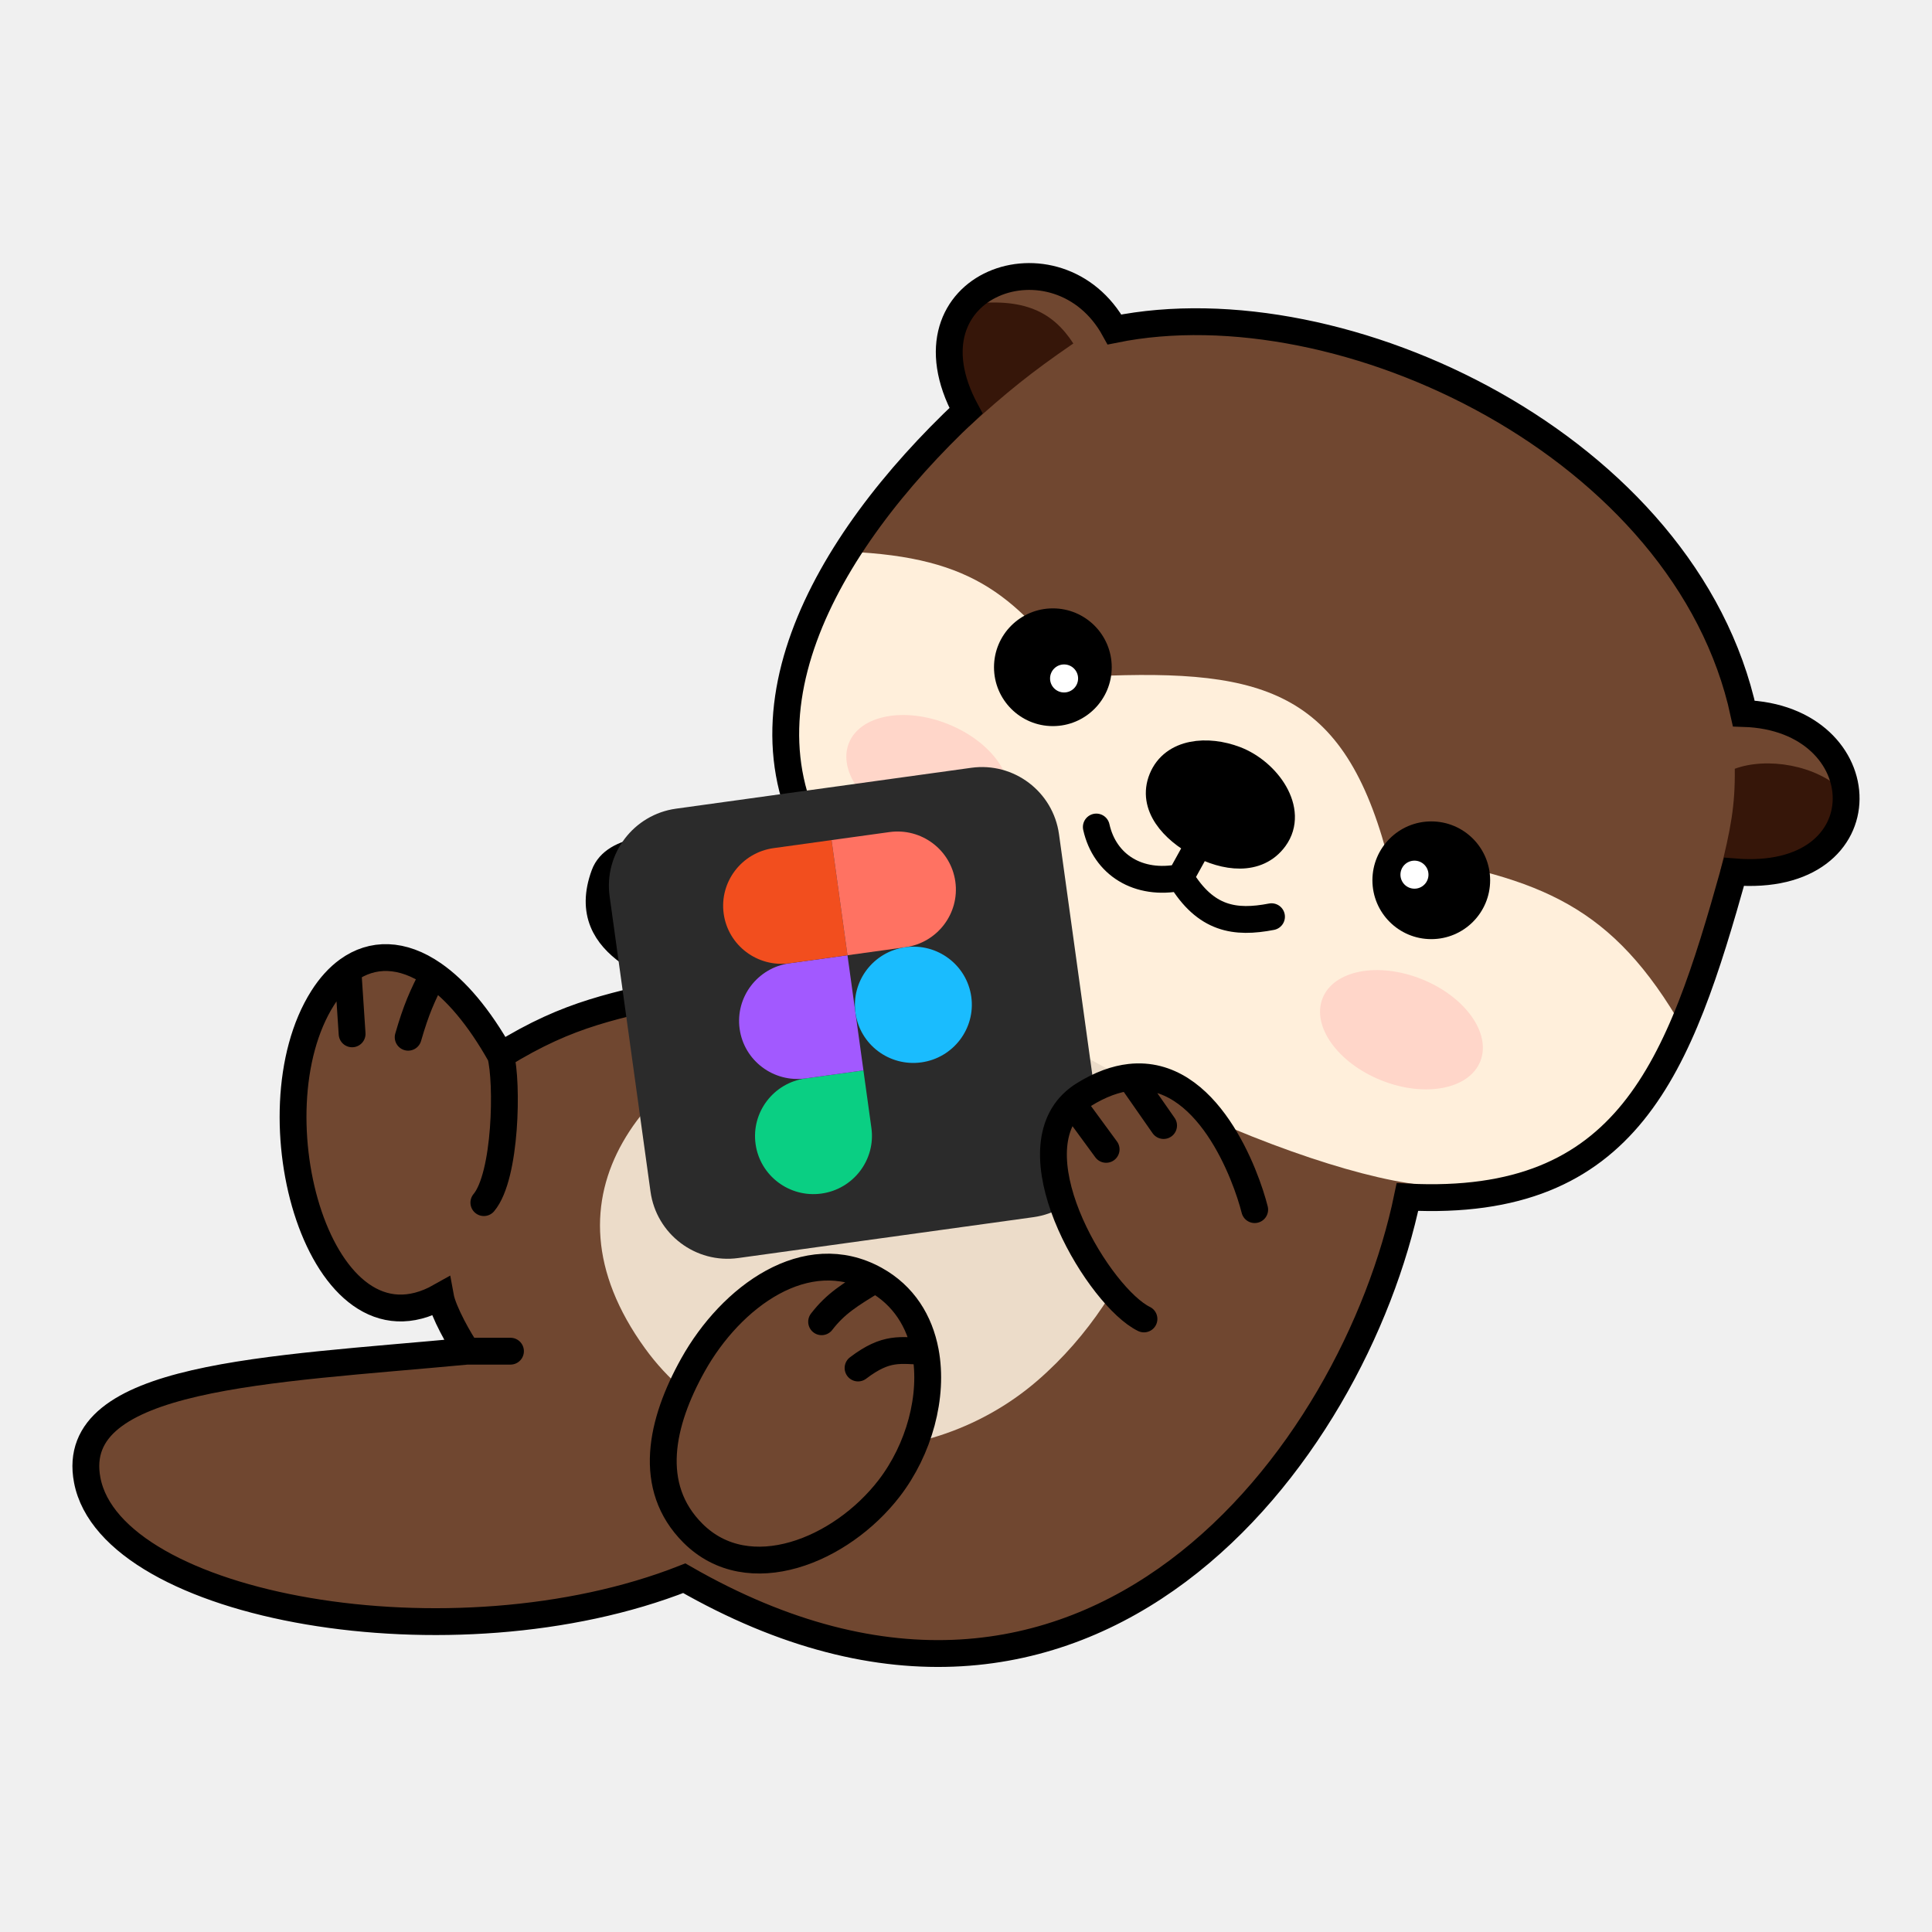
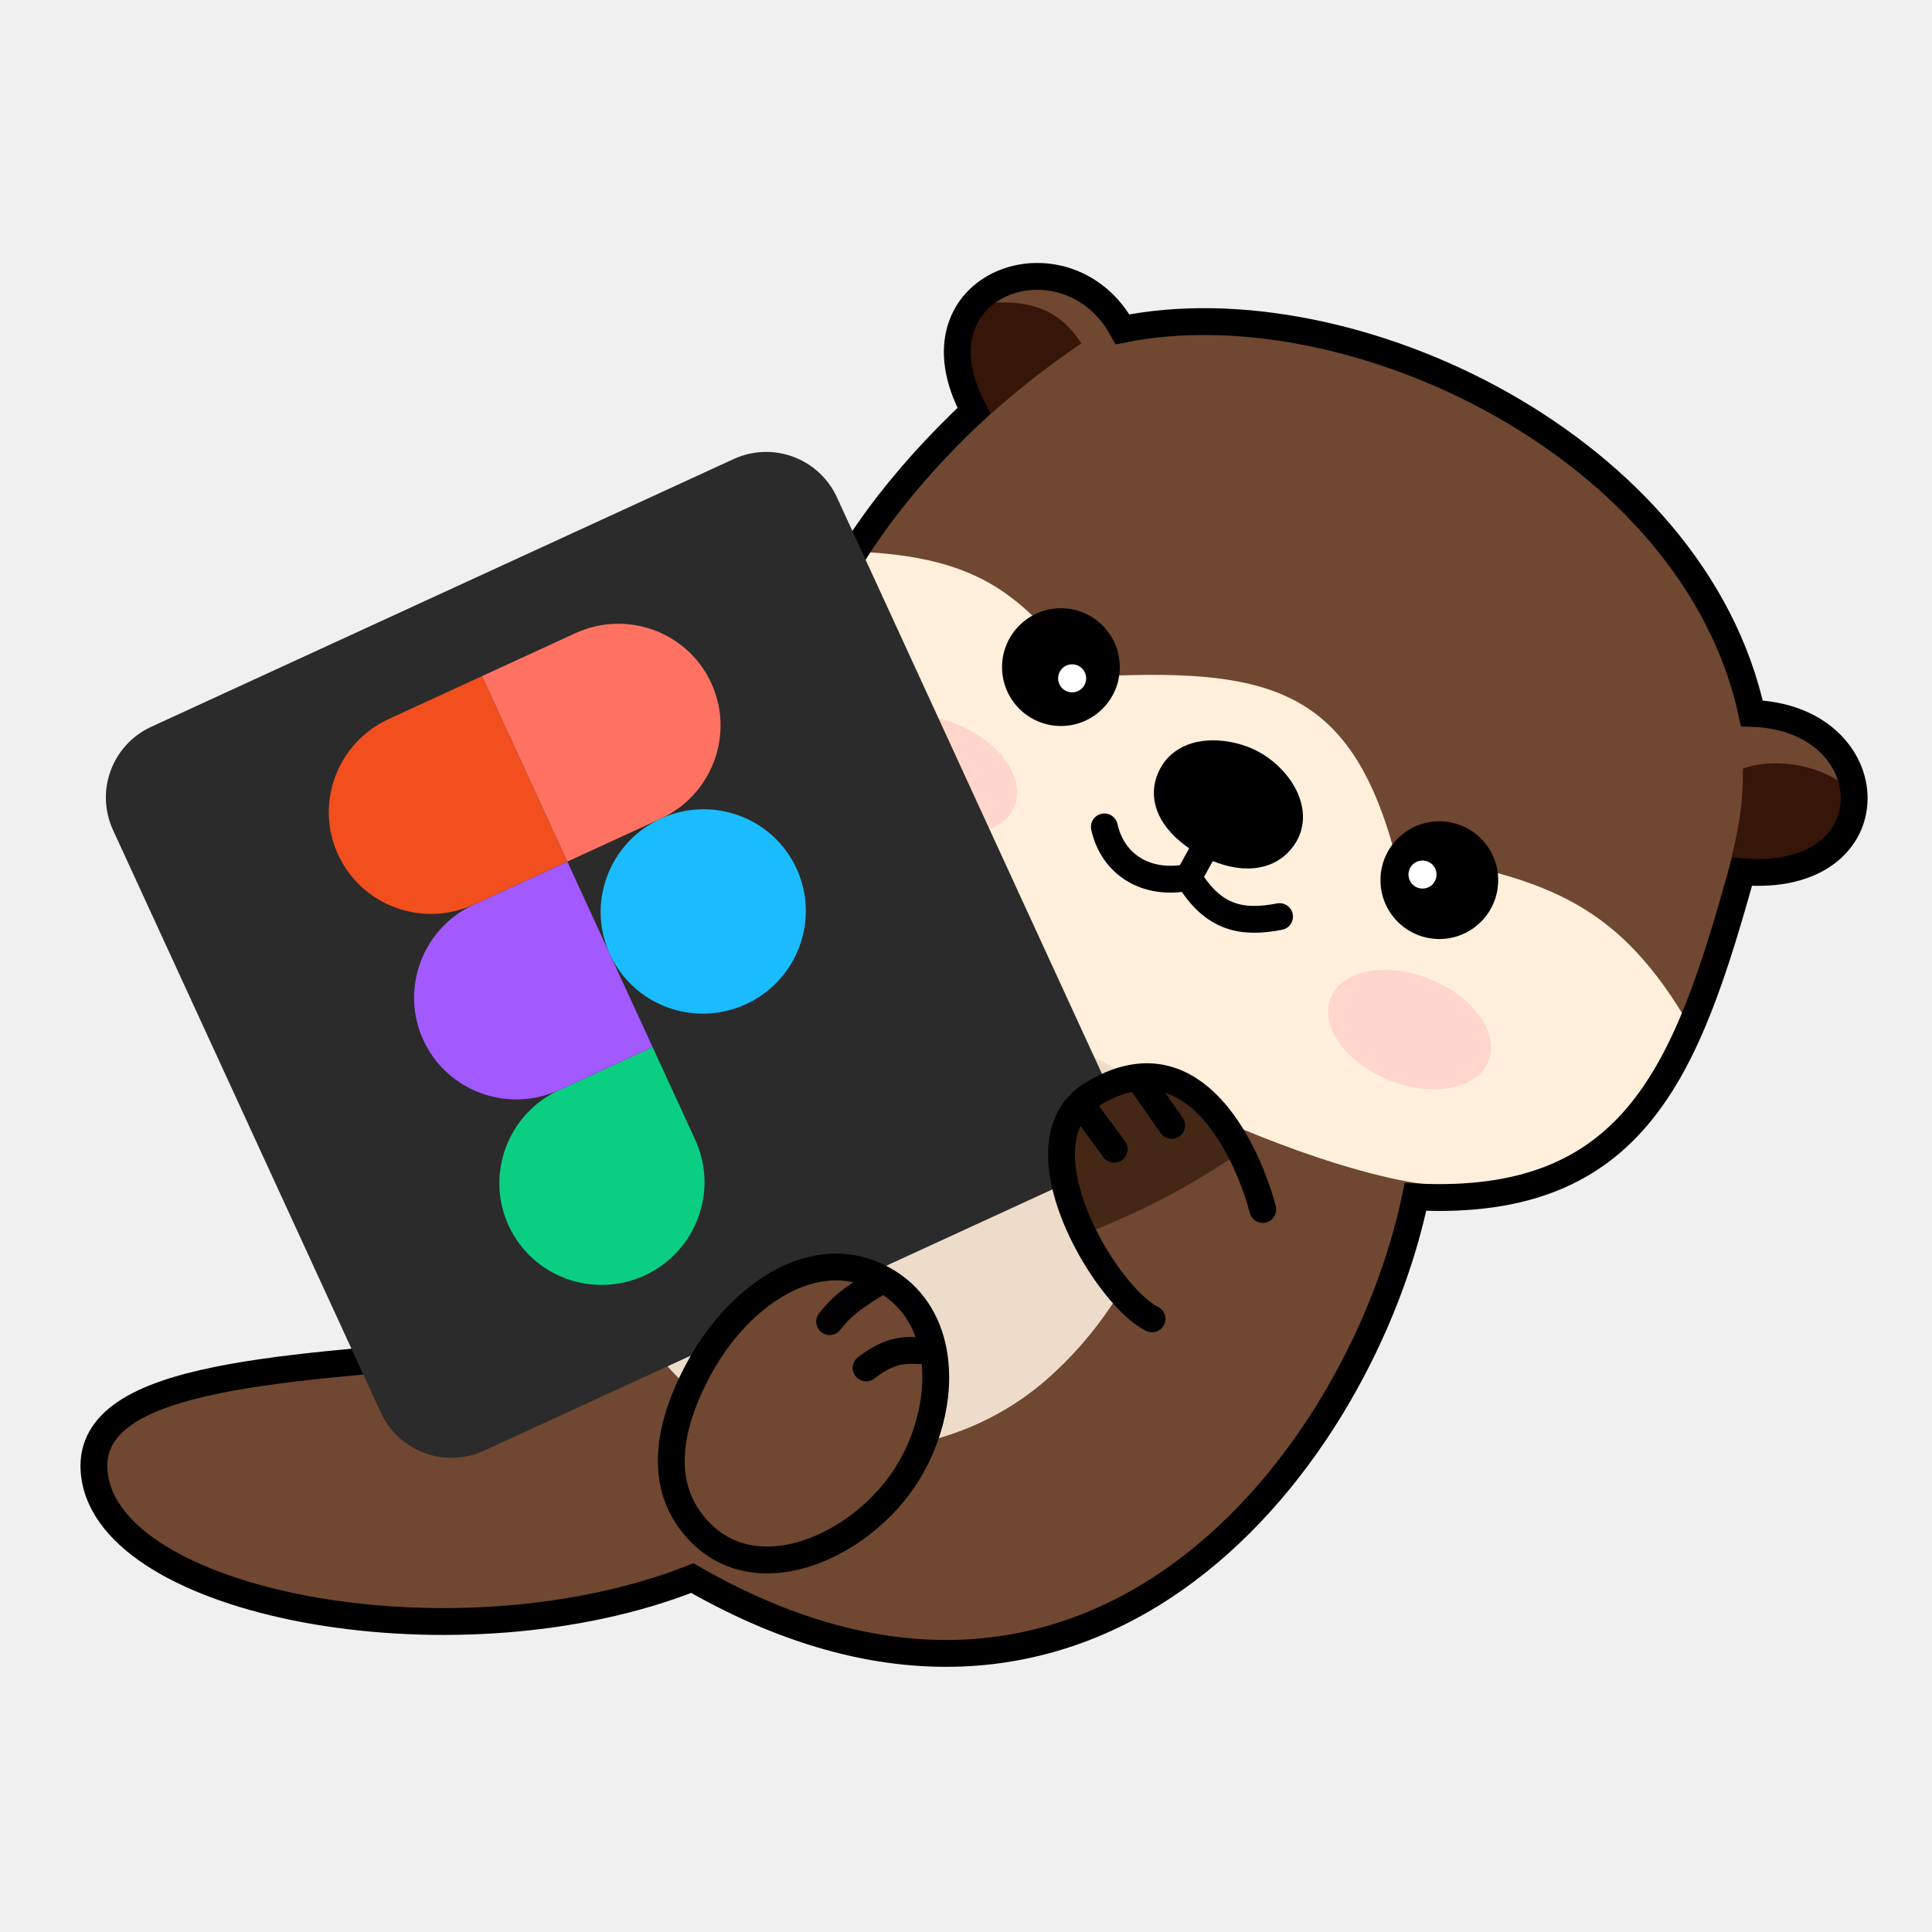
<svg xmlns="http://www.w3.org/2000/svg" width="720" height="720" viewBox="0 0 720 720" fill="none">
-   <path d="M359.991 153.078c-52.753 49.619-91.926 117.519-48.575 172.884-87.748-26.116-113.863 7.312-54.32 42.306-28.134 6.774-44.257 8.809-70.511 25.071-8.149-14.52-16.715-24.436-25.071-30.224-11.583-8.023-22.761-8.113-31.861-1.537-3.466 2.505-6.63 5.977-9.401 10.347-27.16 42.829-1.045 136.614 43.874 111.251 1.044 5.745 7.312 16.714 9.923 20.37-74.184 7.004-148.984 8.879-141.545 48.052 9.028 47.53 136.322 70.511 222.503 36.561 150.947 86.703 249.662-46.485 269.51-142.067 82.525 4.179 101.328-48.574 121.698-121.175 56.409 4.701 53.797-57.454 3.656-59.021-21.415-99.238-149.38-160.348-234.516-143.112-20.892-38.128-80.957-17.236-55.364 30.294" fill="#704730" />
-   <path d="M386.628 514.514C343.285 552 273.986 548.92 240.382 502.501c-83.358-115.148 169.703-190.308 193.254-96.104 5.745 22.981-8.357 74.69-47.008 108.117" fill="#ecdcc9" />
-   <path d="M524.517 440.869c-54.241-8.564-171.839-63.199-213.101-123.264-41.262-60.066-10.916-80.605 0-112.154 49.612 1.197 66.004 15.32 89.837 46.865 67.278-3.554 98.488 2.974 115.429 65.289 54.545 8.846 81.793 17.933 108.183 61.632-8.422 37.084-50.729 69.467-100.348 61.632" fill="#ffefdb" />
-   <path d="M646.5 286.5c.178 13.972-1.593 22.661-5.5 38.5 28.566-.471 41.18-4.345 46-30-10-10-28.593-12.906-40.5-8.5M400 128c-16.062 11.034-24.512 17.935-39 31-7.3-16.939-8.889-26.737-1-45.5 22-3 32.5 3 40 14.5" fill="#361609" />
-   <path d="M174.049 503.546c-74.184 7.004-148.984 8.879-141.545 48.052 9.028 47.53 136.322 70.511 222.503 36.561 150.947 86.703 249.662-46.485 269.51-142.067 82.525 4.179 101.328-48.574 121.698-121.175 56.409 4.701 53.797-57.454 3.656-59.021-21.415-99.238-149.38-160.348-234.516-143.112-20.892-38.128-80.957-17.236-55.364 30.294-52.753 49.619-91.926 117.519-48.575 172.884-17.758-4.179-78.868-19.848-86.181 0-10.468 28.413 24.027 34.472 31.861 42.306-28.134 6.774-44.257 8.809-70.511 25.071m-25.071-30.224c-11.583-8.023-22.761-8.113-31.861-1.537-3.466 2.505-6.63 5.977-9.401 10.347-27.16 42.829-1.045 136.614 43.874 111.251 1.044 5.745 7.312 16.714 9.923 20.37m0 0h16.192m-3.656-110.207c2.611 9.924 2.089 44.918-6.268 54.842m6.268-54.842c-8.149-14.52-16.715-24.436-25.071-30.224m0 0c-4.199 8.162-6.392 13.044-9.401 23.434m-22.46-24.971 1.567 23.706" stroke="#000" stroke-width="10" stroke-linecap="round" />
-   <path d="M258.232 508.699c-11.932 21.372-17.316 45.377 0 62.677 20.723 20.703 55.251 6.495 73.123-16.714 11.153-14.484 16.645-34.315 13.489-51.038-2.104-11.143-8.046-20.905-18.712-26.786-25.651-14.142-53.621 6.287-67.9 31.861" fill="#704730" />
-   <path d="M326.132 476.838c-25.651-14.142-53.621 6.287-67.9 31.861-11.932 21.372-17.316 45.377 0 62.677 20.723 20.703 55.251 6.495 73.123-16.714 11.153-14.484 16.645-34.315 13.489-51.038m-18.712-26.786c-9.515 5.748-14.733 8.997-19.939 15.739m19.939-15.739c10.666 5.881 16.608 15.643 18.712 26.786m0 0c-9.378-.308-14.422-1.897-25.071 6.189" stroke="#000" stroke-width="10" stroke-linecap="round" />
-   <ellipse cx="345.742" cy="288.692" rx="31.653" ry="20.306" transform="rotate(21.857 345.742 288.692)" fill="#ffd6c9" />
-   <rect x="223.217" y="305.345" width="169.062" height="169.062" rx="29" transform="rotate(-7.883 223.217 305.345)" fill="#2b2b2b" />
-   <path d="M306.134 444.806c11.914-1.65 20.252-12.601 18.612-24.445l-2.971-21.457-21.583 2.989c-11.914 1.649-20.252 12.601-18.612 24.444 1.64 11.844 12.64 20.118 24.554 18.469" fill="#0acf83" />
-   <path d="M275.638 383.425c-1.64-11.844 6.699-22.796 18.612-24.445l21.583-2.989 5.942 42.913-21.583 2.989c-11.914 1.649-22.914-6.624-24.554-18.468" fill="#a259ff" />
-   <path d="M269.697 340.512c-1.64-11.844 6.698-22.796 18.612-24.445l21.583-2.988 5.941 42.912-21.583 2.989c-11.913 1.649-22.913-6.624-24.553-18.468" fill="#f24e1e" />
-   <path d="m309.892 313.079 21.583-2.989c11.913-1.649 22.913 6.624 24.553 18.468s-6.698 22.796-18.612 24.445l-21.583 2.988z" fill="#ff7262" />
-   <path d="M361.97 371.471c1.64 11.844-6.698 22.795-18.612 24.445s-22.914-6.624-24.554-18.468 6.698-22.795 18.612-24.445 22.914 6.624 24.554 18.468" fill="#1abcfe" />
-   <path d="M421.1 401.48c28.976-3.245 43.391 36.935 46.486 49.313l-41.263 40.74c-16.302-7.904-47.859-59.462-26.637-80.304a24 24 0 0 1 4.178-3.265c6.238-3.876 11.977-5.896 17.236-6.484" fill="#704730" />
-   <path d="M467.586 450.793c-3.095-12.378-17.51-52.558-46.486-49.313m5.223 90.053c-16.302-7.904-47.859-59.462-26.637-80.304m21.414-9.749c-5.259.588-10.998 2.608-17.236 6.484a24 24 0 0 0-4.178 3.265m21.414-9.749 12.536 17.974m-33.95-8.225 12.535 17.105" stroke="#000" stroke-width="10" stroke-linecap="round" />
-   <circle cx="392.373" cy="248.66" r="21.937" fill="#000" />
-   <circle cx="533.396" cy="328.051" r="21.937" fill="#000" />
-   <path d="M433.095 290.262c4.168-10.181 16.953-11.096 27.238-7.19 11.969 4.545 22.208 18.97 14.67 29.319-6.484 8.904-18.439 7.25-28.132 2.018-9.554-5.156-17.888-14.099-13.776-24.147" fill="#000" />
-   <path d="M446.871 314.409c-9.554-5.156-17.888-14.099-13.776-24.147 4.168-10.181 16.953-11.096 27.238-7.19 11.969 4.545 22.208 18.97 14.67 29.319-6.484 8.904-18.439 7.25-28.132 2.018Zm0 0-6.967 12.597m0 0c9.401 15.669 20.429 17.236 33.949 14.625m-33.949-14.625c-15.67 3.134-28.205-4.701-31.339-18.803" stroke="#000" stroke-width="10" stroke-linecap="round" />
-   <circle cx="527.129" cy="325.962" r="5.223" fill="#fff" />
-   <circle cx="396.552" cy="252.839" r="5.223" fill="#fff" />
-   <ellipse cx="522.282" cy="383.752" rx="31.653" ry="20.306" transform="rotate(21.857 522.282 383.752)" fill="#ffd6c9" />
+   <path d="M362.991 153.037C310.238 202.656 271.065 270.555 314.416 325.92C226.668 299.805 200.553 333.232 260.096 368.227C231.962 375 215.839 377.035 189.585 393.298C181.436 378.778 172.87 368.861 164.514 363.074C152.931 355.051 141.753 354.961 132.653 361.537C129.187 364.042 126.023 367.514 123.252 371.883C96.092 414.712 122.207 508.498 167.126 483.134C168.17 488.88 174.438 499.848 177.049 503.504C102.865 510.508 28.065 512.383 35.504 551.556C44.532 599.086 171.826 622.068 258.007 588.118C408.954 674.821 507.669 541.633 527.517 446.05C610.042 450.229 628.845 397.476 649.215 324.875C705.624 329.576 703.012 267.422 652.871 265.855C631.456 166.616 503.491 105.507 418.355 122.743C397.463 84.614 337.398 105.507 362.991 153.037Z" fill="#704730" />
+   <path d="M389.628 514.473C346.285 551.959 276.986 548.878 243.382 502.46C160.024 387.312 413.085 312.151 436.636 406.355C442.381 429.337 428.279 481.045 389.628 514.473Z" fill="#ECDCC9" />
+   <path d="M527.517 440.827C473.276 432.263 355.678 377.628 314.416 317.563C273.154 257.498 303.5 236.958 314.416 205.409C364.028 206.607 380.42 220.729 404.253 252.275C471.531 248.721 502.741 255.249 519.682 317.563C574.227 326.409 601.475 335.496 627.865 379.195C619.443 416.279 577.136 448.662 527.517 440.827Z" fill="#FFEFDB" />
+   <path d="M649.5 286.458C649.678 300.431 647.907 309.12 644 324.958C672.566 324.487 685.18 320.613 690 294.958C680 284.958 661.407 282.052 649.5 286.458Z" fill="#361609" />
+   <path d="M403 127.958C386.938 138.992 378.488 145.894 364 158.958C356.7 142.019 355.111 132.221 363 113.458C385 110.458 395.5 116.458 403 127.958Z" fill="#361609" />
+   <path d="M177.049 503.504C102.865 510.508 28.065 512.383 35.504 551.556C44.532 599.086 171.826 622.068 258.007 588.118C408.954 674.821 507.669 541.633 527.517 446.05C610.042 450.229 628.845 397.476 649.215 324.875C705.624 329.576 703.012 267.422 652.871 265.855C631.456 166.616 503.491 105.507 418.355 122.743C397.463 84.614 337.398 105.507 362.991 153.037C310.238 202.656 271.065 270.555 314.416 325.92C296.658 321.742 235.548 306.072 228.235 325.92C217.767 354.333 252.262 360.392 260.096 368.227C231.962 375 215.839 377.035 189.585 393.298M164.514 363.074C152.931 355.051 141.753 354.961 132.653 361.537C129.187 364.042 126.023 367.514 123.252 371.883C96.092 414.712 122.207 508.498 167.126 483.134C168.17 488.88 174.438 499.848 177.049 503.504M177.049 503.504H193.241M189.585 393.298C192.196 403.221 191.674 438.216 183.317 448.14M189.585 393.298C181.436 378.778 172.87 368.861 164.514 363.074M164.514 363.074C160.315 371.236 158.122 376.118 155.113 386.508M132.653 361.537L134.22 385.242" stroke="black" stroke-width="10" stroke-linecap="round" />
+   <ellipse cx="348.742" cy="288.65" rx="31.653" ry="20.306" transform="rotate(21.8569 348.742 288.65)" fill="#FFD6C9" />
+   <g clip-path="url(#clip0_11_2)">
+     <rect x="30" y="282.973" width="296.908" height="296.908" rx="29" transform="rotate(-24.6886 30 282.973)" fill="#2B2B2B" />
+     <path d="M240.213 475.33C259.405 466.508 267.862 443.863 259.091 424.783L243.202 390.219L208.434 406.202C189.242 415.025 180.785 437.67 189.556 456.749C198.327 475.829 221.021 484.153 240.213 475.33Z" fill="#0ACF83" />
+     <path d="M157.777 387.622C149.006 368.542 157.464 345.897 176.655 337.075L211.423 321.092L243.202 390.219L208.434 406.202C189.242 415.025 166.548 406.701 157.777 387.622Z" fill="#A259FF" />
+     <path d="M125.998 318.494C117.228 299.414 125.685 276.769 144.877 267.947L179.645 251.964L211.423 321.091L176.656 337.074C157.464 345.897 134.769 337.573 125.998 318.494Z" fill="#F24E1E" />
+     <path d="M179.645 251.964L214.412 235.981C233.604 227.158 256.298 235.482 265.069 254.562C273.84 273.641 265.383 296.286 246.191 305.109L211.423 321.092L179.645 251.964Z" fill="#FF7262" />
+     <path d="M296.848 323.689C305.619 342.769 297.161 365.414 277.97 374.236C258.778 383.059 236.083 374.735 227.312 355.656C218.542 336.576 226.999 313.931 246.191 305.109C265.383 296.286 288.077 304.61 296.848 323.689Z" fill="#1ABCFE" />
+   </g>
+   <path d="M424.1 401.438C453.076 398.193 467.491 438.373 470.586 450.751L429.323 491.491C413.021 483.587 381.464 432.03 402.686 411.187C403.901 409.993 405.29 408.9 406.864 407.922C413.102 404.046 418.841 402.027 424.1 401.438Z" fill="#704730" />
+   <path d="M261.232 508.657C249.3 530.029 243.916 554.035 261.232 571.334C281.955 592.037 316.483 577.829 334.355 554.62C345.508 540.137 351 520.305 347.844 503.582C345.74 492.44 339.798 482.678 329.132 476.797C303.481 462.654 275.511 483.083 261.232 508.657Z" fill="#704730" />
+   <path d="M329.132 476.797C303.481 462.654 275.511 483.083 261.232 508.657C249.3 530.029 243.916 554.035 261.232 571.334C281.955 592.037 316.483 577.829 334.355 554.62C345.508 540.137 351 520.305 347.844 503.582M329.132 476.797C319.617 482.544 314.399 485.793 309.193 492.536M329.132 476.797C339.798 482.678 345.74 492.44 347.844 503.582M347.844 503.582C338.466 503.275 333.422 501.686 322.773 509.772" stroke="black" stroke-width="10" stroke-linecap="round" />
+   <path d="M461.5 429.958C439.352 444.467 427.14 450.41 405.5 459.458C389.614 431.599 395.638 421.096 412.5 404.458C440.559 401.43 450.537 408.107 461.5 429.958Z" fill="#452716" />
+   <path d="M470.586 450.751C467.491 438.373 453.076 398.193 424.1 401.438M429.323 491.491C413.021 483.587 381.464 432.03 402.686 411.187M424.1 401.438C418.841 402.027 413.102 404.046 406.864 407.922C405.29 408.9 403.901 409.993 402.686 411.187M424.1 401.438L436.636 419.413M402.686 411.187L415.221 428.292" stroke="black" stroke-width="10" stroke-linecap="round" />
+   <circle cx="395.373" cy="248.619" r="21.937" fill="black" />
+   <circle cx="536.396" cy="328.009" r="21.937" fill="black" />
+   <path d="M436.095 290.22C440.263 280.039 453.048 279.125 463.333 283.03C475.302 287.576 485.541 302.001 478.003 312.35C471.519 321.253 459.564 319.599 449.871 314.367C440.317 309.211 431.983 300.268 436.095 290.22Z" fill="black" />
+   <path d="M449.871 314.367C440.317 309.211 431.983 300.268 436.095 290.22C440.263 280.039 453.048 279.125 463.333 283.03C475.302 287.576 485.541 302.001 478.003 312.35C471.519 321.253 459.564 319.599 449.871 314.367ZM449.871 314.367L442.904 326.965M442.904 326.965C452.305 342.634 463.333 344.201 476.853 341.589M442.904 326.965C427.234 330.098 414.699 322.264 411.565 308.162" stroke="black" stroke-width="10" stroke-linecap="round" />
+   <circle cx="530.129" cy="325.92" r="5.223" fill="white" />
+   <circle cx="399.552" cy="252.797" r="5.223" fill="white" />
+   <ellipse cx="525.282" cy="383.71" rx="31.653" ry="20.306" transform="rotate(21.8569 525.282 383.71)" fill="#FFD6C9" />
+   <defs>
+     <clipPath id="clip0_11_2">
+       <rect x="30" y="282.973" width="296.908" height="296.908" rx="29" transform="rotate(-24.6886 30 282.973)" fill="white" />
+     </clipPath>
+   </defs>
</svg>
